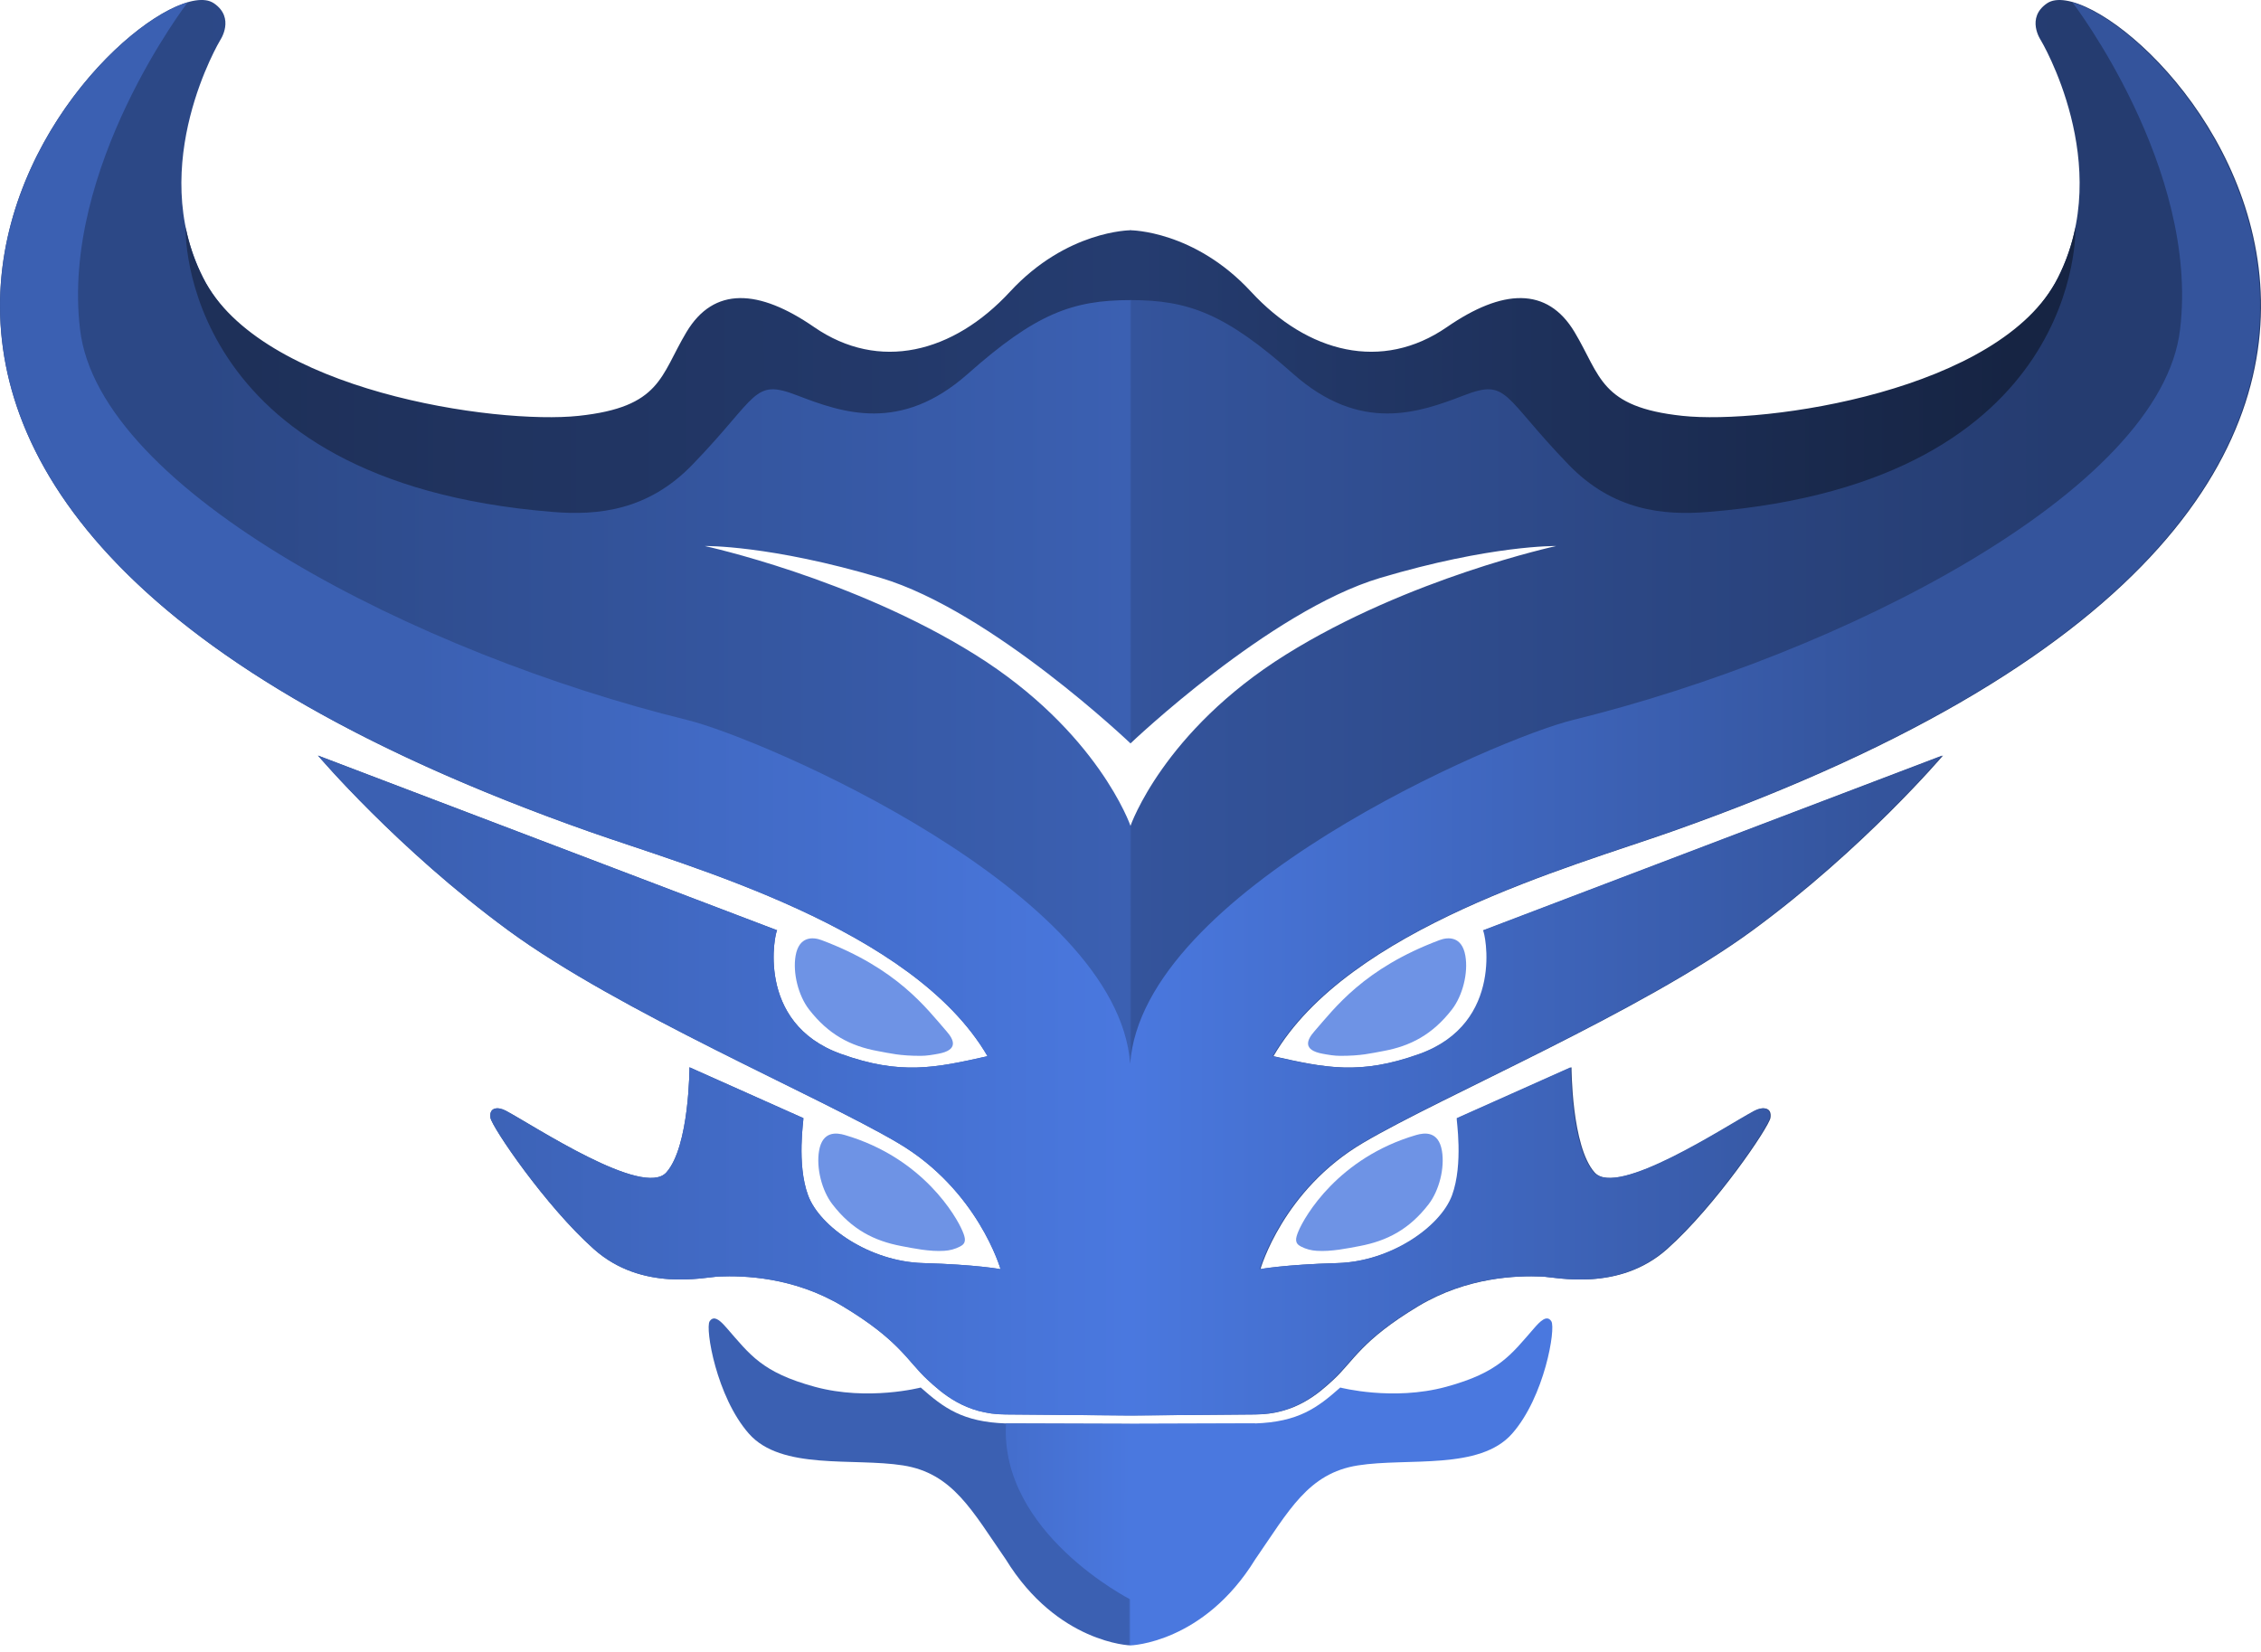
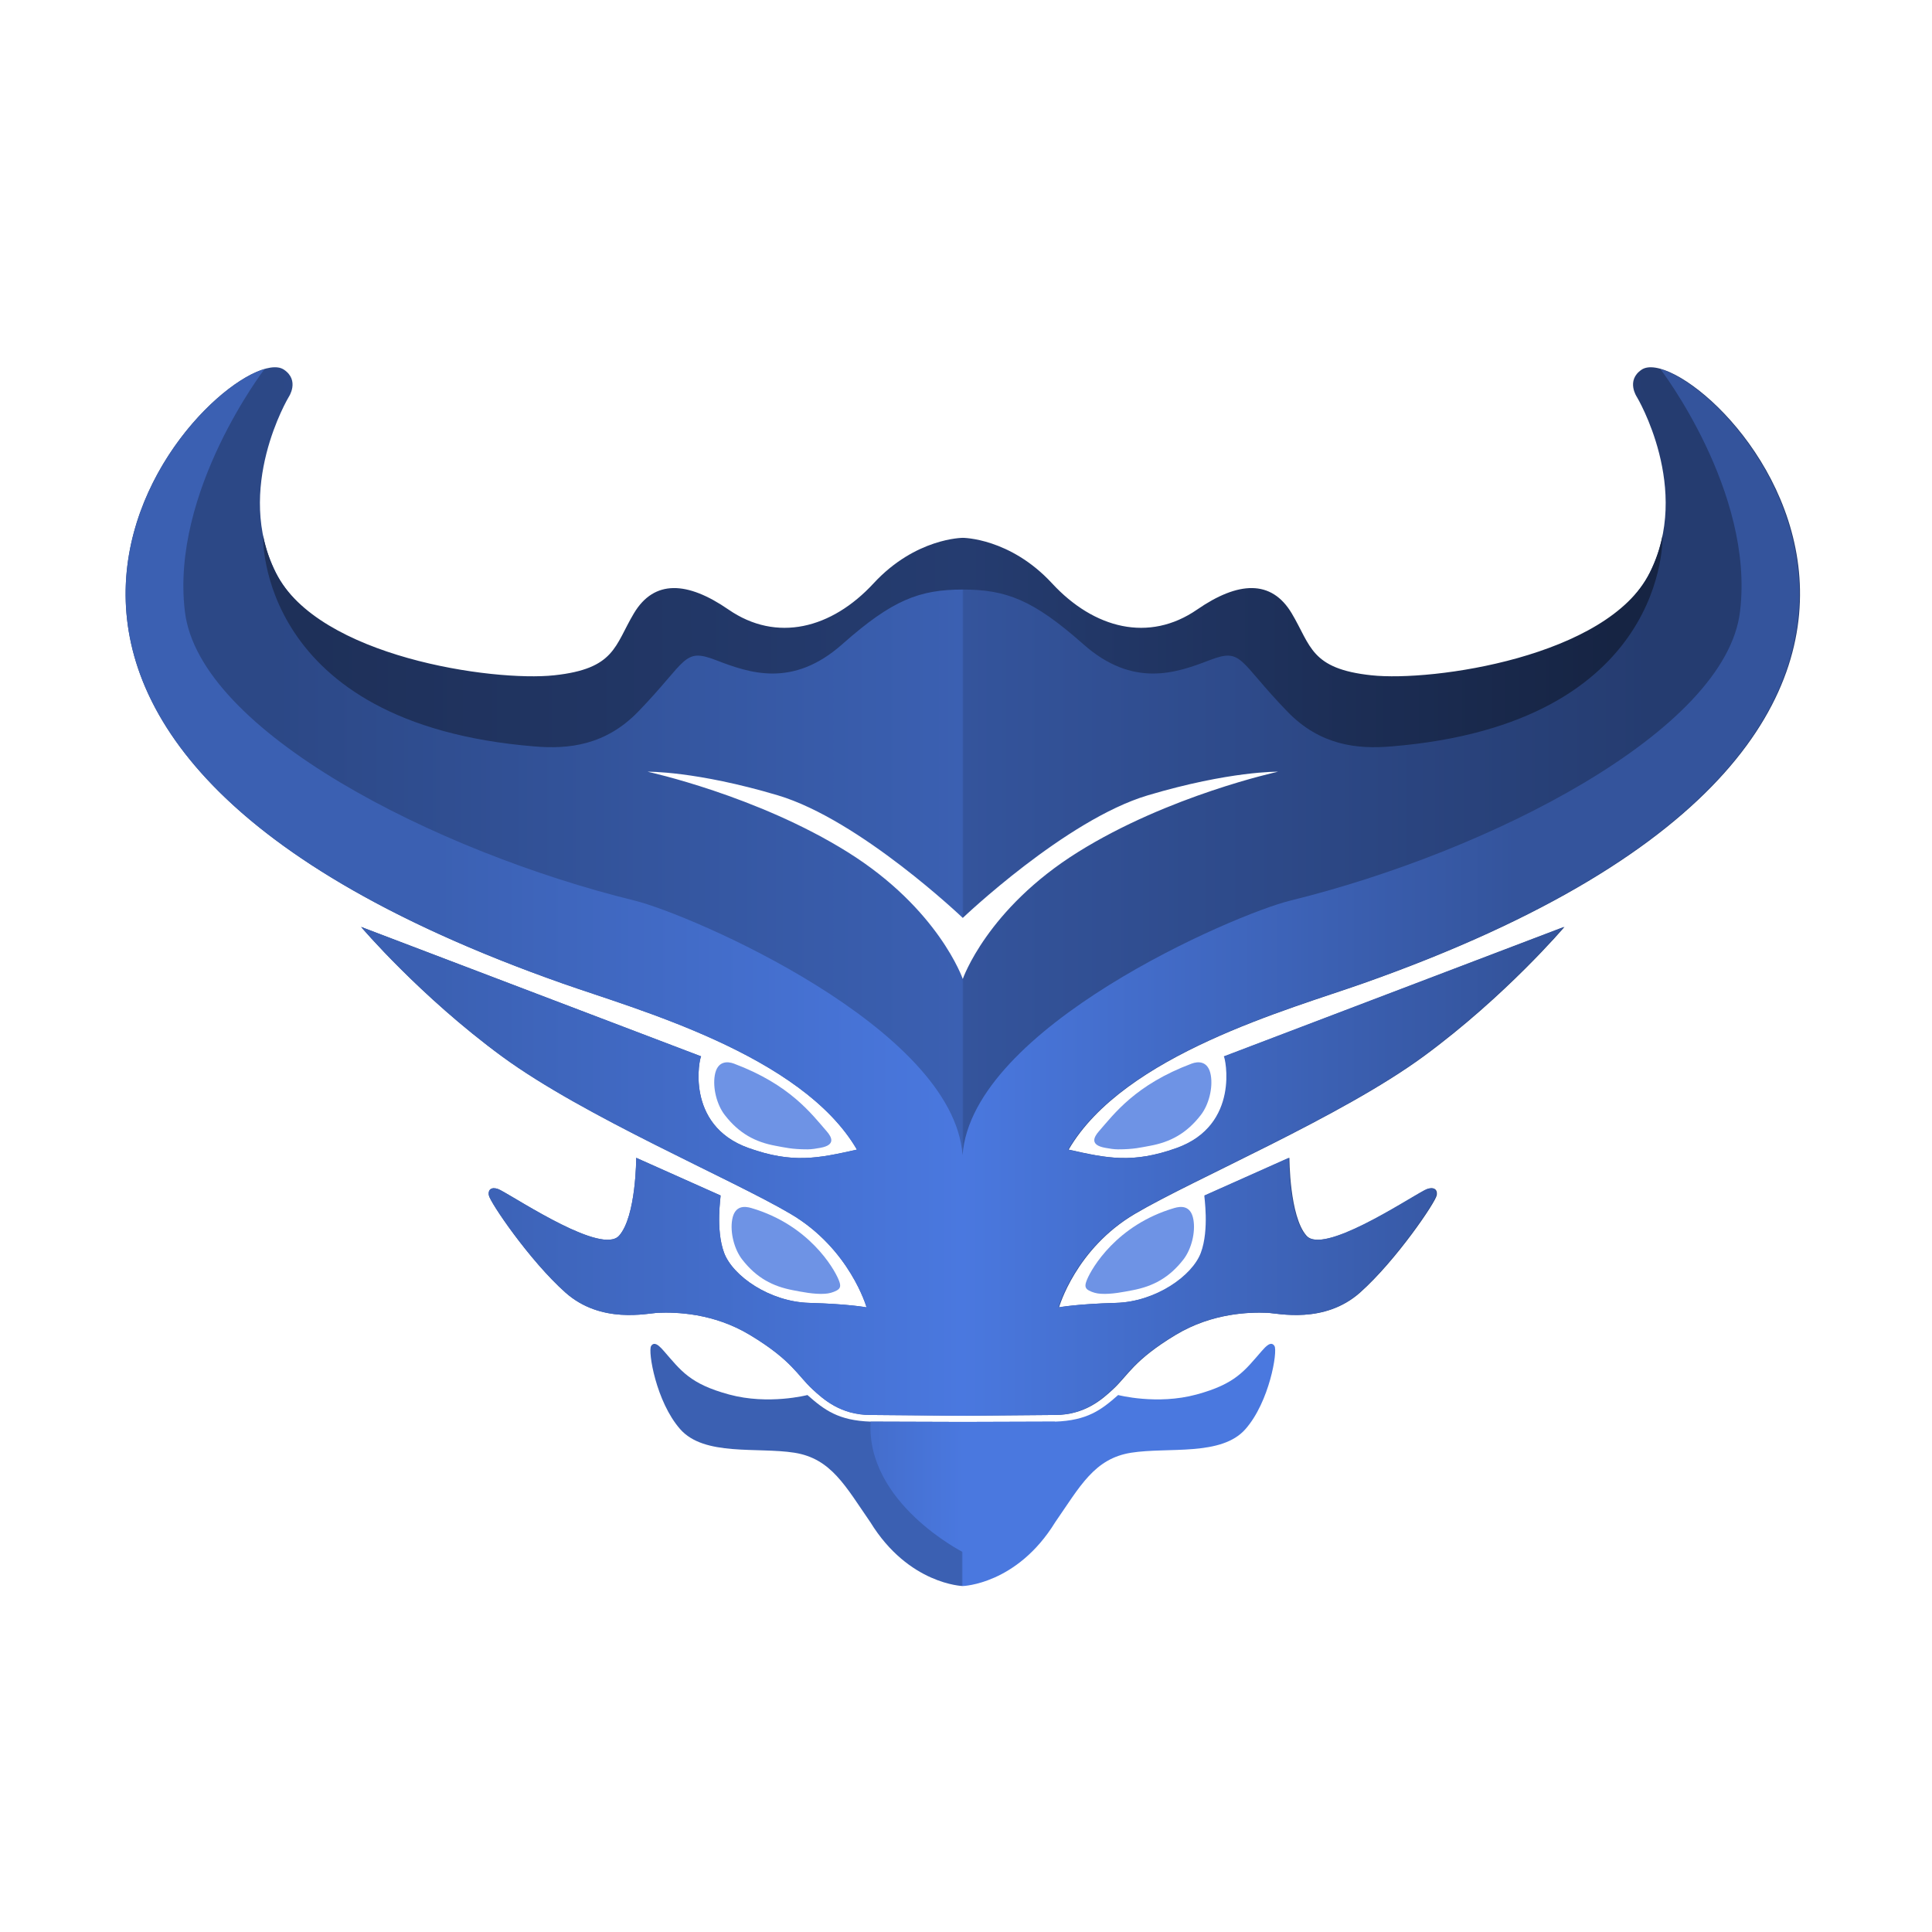
- <svg xmlns="http://www.w3.org/2000/svg" width="52" height="38" viewBox="0 0 52 38" fill="none">
-   <path d="M16.409 30.33C16.377 30.334 16.347 30.354 16.32 30.395C16.216 30.562 16.476 32.129 17.222 32.977C17.968 33.828 19.619 33.529 20.767 33.709C21.915 33.889 22.358 34.755 23.131 35.87C24.32 37.803 26 37.85 26 37.85C26 37.85 27.679 37.803 28.869 35.87C29.641 34.755 30.084 33.889 31.232 33.709C32.38 33.529 34.032 33.828 34.778 32.977C35.524 32.129 35.784 30.562 35.679 30.395C35.575 30.229 35.41 30.408 35.286 30.549C34.751 31.161 34.479 31.57 33.257 31.902C32.034 32.234 30.824 31.918 30.824 31.918C30.296 32.385 29.863 32.71 28.861 32.744L26 32.753L23.138 32.744C22.136 32.71 21.704 32.385 21.176 31.918C21.176 31.918 19.966 32.234 18.743 31.902C17.521 31.57 17.249 31.161 16.714 30.549C16.621 30.443 16.505 30.316 16.409 30.33Z" fill="url(#paint0_linear_105_809)" />
-   <path d="M4.731 0.006C2.487 -0.31 -8.537 11.339 13.561 19.133C15.846 19.94 20.994 21.345 22.712 24.296C21.505 24.567 20.715 24.735 19.346 24.246C17.348 23.532 17.832 21.415 17.873 21.399L7.313 17.38C7.313 17.38 9.133 19.525 11.687 21.399C14.241 23.274 18.803 25.201 20.649 26.29C22.495 27.375 23.011 29.195 23.011 29.195C23.011 29.195 22.456 29.089 21.23 29.055C20.003 29.021 18.853 28.222 18.585 27.497C18.317 26.773 18.487 25.741 18.477 25.721L15.857 24.551C15.857 24.551 15.857 26.371 15.326 26.969C14.795 27.564 12.289 25.9 11.636 25.552C11.441 25.448 11.245 25.478 11.28 25.712C11.312 25.924 12.543 27.741 13.658 28.733C14.769 29.723 16.2 29.377 16.538 29.364C17.09 29.342 18.25 29.367 19.386 30.051C20.698 30.841 20.869 31.312 21.333 31.74C21.665 32.046 22.204 32.537 23.128 32.537L26 32.561L28.871 32.537C29.795 32.537 30.335 32.046 30.667 31.74C31.131 31.312 31.302 30.841 32.614 30.051C33.751 29.367 34.91 29.342 35.462 29.364C35.8 29.377 37.231 29.723 38.343 28.733C39.457 27.741 40.687 25.924 40.719 25.712C40.755 25.478 40.559 25.448 40.364 25.552C39.712 25.9 37.205 27.564 36.674 26.969C36.143 26.371 36.143 24.551 36.143 24.551L33.523 25.721C33.513 25.741 33.683 26.773 33.415 27.497C33.147 28.222 31.997 29.021 30.77 29.055C29.543 29.089 28.989 29.195 28.989 29.195C28.989 29.195 29.506 27.375 31.351 26.29C33.197 25.201 37.759 23.274 40.313 21.399C42.867 19.525 44.687 17.38 44.687 17.38L34.127 21.399C34.168 21.415 34.652 23.532 32.654 24.246C31.285 24.735 30.495 24.567 29.288 24.296C31.006 21.345 36.154 19.94 38.439 19.133C61.249 11.088 48.767 -1.066 47.081 0.075C46.584 0.412 46.936 0.925 46.936 0.925C46.936 0.925 48.648 3.781 47.331 6.387C46.013 8.993 40.589 10.493 38.685 10.287C36.791 10.084 35.987 9.484 35.981 9.47C35.314 8.622 34.549 7.088 33.278 7.964C31.784 8.997 30.08 8.67 28.777 7.26C27.471 5.846 26 5.297 26 5.297C26 5.297 24.529 5.846 23.223 7.26C21.92 8.67 20.216 8.997 18.721 7.964C17.45 7.088 16.687 8.622 16.019 9.47C16.013 9.484 15.21 10.083 13.315 10.287C11.411 10.493 5.987 8.993 4.67 6.387C3.352 3.781 5.064 0.925 5.064 0.925C5.064 0.925 5.415 0.412 4.919 0.075C4.862 0.038 4.798 0.014 4.731 0.006ZM16.208 12.56C16.208 12.56 17.703 12.534 20.257 13.294C22.808 14.055 26 17.101 26 17.101C26 17.101 29.192 14.055 31.743 13.294C34.297 12.534 35.792 12.56 35.792 12.56C35.792 12.56 32.396 13.294 29.572 15.059C26.748 16.823 26 18.997 26 18.997C26 18.997 25.251 16.823 22.427 15.059C19.603 13.294 16.208 12.56 16.208 12.56H16.208Z" fill="url(#paint1_linear_105_809)" />
-   <path d="M4.317 0.054C1.434 0.893 -7.388 11.745 13.562 19.133C15.846 19.94 20.994 21.345 22.712 24.296C21.505 24.567 20.715 24.735 19.346 24.246C17.348 23.532 17.832 21.416 17.873 21.4L7.313 17.38C7.313 17.38 9.133 19.525 11.687 21.4C14.241 23.275 18.803 25.201 20.649 26.29C22.494 27.375 23.011 29.195 23.011 29.195C23.011 29.195 22.456 29.09 21.23 29.055C20.003 29.022 18.853 28.222 18.585 27.497C18.317 26.773 18.488 25.741 18.477 25.721L15.857 24.551C15.857 24.551 15.857 26.371 15.326 26.969C14.795 27.564 12.289 25.9 11.636 25.552C11.441 25.448 11.245 25.478 11.28 25.712C11.312 25.924 12.543 27.741 13.658 28.733C14.769 29.723 16.2 29.377 16.538 29.364C17.09 29.342 18.249 29.366 19.386 30.051C20.698 30.841 20.869 31.312 21.333 31.74C21.665 32.046 22.204 32.537 23.129 32.537L25.979 32.562H26L28.85 32.537C29.774 32.537 30.314 32.046 30.645 31.74C31.11 31.312 31.281 30.841 32.593 30.051C33.729 29.366 34.889 29.342 35.44 29.364C35.779 29.377 37.21 29.723 38.322 28.733C39.436 27.741 40.666 25.924 40.699 25.712C40.734 25.478 40.538 25.448 40.343 25.552C39.69 25.9 37.184 27.564 36.653 26.969C36.121 26.371 36.121 24.551 36.121 24.551L33.502 25.721C33.491 25.741 33.661 26.773 33.394 27.497C33.126 28.222 31.976 29.022 30.749 29.055C29.522 29.09 28.968 29.195 28.968 29.195C28.968 29.195 29.485 27.375 31.33 26.29C33.176 25.201 37.738 23.275 40.292 21.4C42.846 19.525 44.666 17.38 44.666 17.38L34.105 21.4C34.147 21.416 34.631 23.532 32.633 24.246C31.263 24.735 30.474 24.567 29.267 24.296C30.985 21.345 36.133 19.94 38.417 19.133C59.367 11.745 50.545 0.893 47.663 0.054C47.663 0.054 50.585 3.856 50.139 7.577C49.706 11.298 42.345 15.046 36.175 16.562C34.435 16.99 26.277 20.504 25.992 24.471C25.707 20.504 17.544 16.99 15.804 16.562C9.634 15.046 2.274 11.298 1.841 7.577C1.394 3.856 4.317 0.054 4.317 0.054Z" fill="url(#paint2_linear_105_809)" />
-   <path d="M23.137 32.744C22.988 35.267 26 36.794 26 36.794C26 36.794 29.012 35.267 28.863 32.744L26 32.753L23.137 32.744Z" fill="url(#paint3_linear_105_809)" />
-   <path fill-rule="evenodd" clip-rule="evenodd" d="M22.138 28.323C21.996 27.982 21.225 26.635 19.432 26.11C19.235 26.052 18.917 26.016 18.838 26.469C18.769 26.867 18.901 27.389 19.146 27.705C19.592 28.283 20.102 28.544 20.727 28.663C20.994 28.714 21.386 28.796 21.717 28.773C21.843 28.766 21.967 28.733 22.08 28.674C22.231 28.598 22.206 28.487 22.138 28.323ZM21.775 23.73C21.299 23.184 20.636 22.279 18.892 21.625C18.7 21.553 18.378 21.53 18.298 21.984C18.229 22.382 18.362 22.904 18.606 23.22C19.053 23.798 19.561 24.064 20.188 24.178C20.469 24.229 20.694 24.289 21.177 24.288C21.312 24.288 21.45 24.264 21.575 24.241C22.054 24.155 21.936 23.915 21.775 23.73ZM29.862 28.323C30.004 27.982 30.775 26.635 32.568 26.11C32.765 26.052 33.083 26.016 33.162 26.469C33.231 26.867 33.099 27.389 32.854 27.705C32.408 28.283 31.898 28.544 31.273 28.663C31.005 28.714 30.614 28.796 30.283 28.773C30.157 28.766 30.033 28.733 29.92 28.674C29.769 28.598 29.794 28.487 29.862 28.323ZM30.224 23.73C30.701 23.184 31.364 22.279 33.108 21.625C33.3 21.553 33.622 21.53 33.701 21.984C33.771 22.382 33.638 22.904 33.394 23.22C32.947 23.798 32.439 24.064 31.812 24.178C31.531 24.229 31.306 24.289 30.823 24.288C30.688 24.288 30.55 24.264 30.425 24.241C29.946 24.155 30.063 23.915 30.224 23.73Z" fill="#6E93E5" />
-   <path d="M4.269 5.23C4.269 5.23 4.057 11.072 12.697 11.775C13.756 11.865 14.906 11.742 15.922 10.692C17.455 9.108 17.311 8.701 18.336 9.096C19.363 9.491 20.71 9.975 22.263 8.596C23.815 7.221 24.657 6.903 26 6.903C27.344 6.903 28.186 7.221 29.738 8.597C31.291 9.975 32.638 9.491 33.665 9.096C34.689 8.701 34.546 9.108 36.079 10.692C37.095 11.742 38.245 11.865 39.304 11.775C47.943 11.072 47.732 5.23 47.732 5.23C47.651 5.632 47.516 6.022 47.331 6.388C46.014 8.994 40.596 9.77 38.692 9.566C36.797 9.364 36.816 8.646 36.213 7.639C35.583 6.586 34.55 6.646 33.279 7.523C31.785 8.556 30.075 8.121 28.772 6.71C27.466 5.297 26 5.297 26 5.297C26 5.297 24.535 5.297 23.229 6.71C21.926 8.121 20.217 8.556 18.722 7.523C17.451 6.646 16.418 6.586 15.788 7.639C15.185 8.646 15.204 9.364 13.309 9.566C11.405 9.77 5.987 8.994 4.669 6.388C4.484 6.022 4.35 5.632 4.269 5.23Z" fill="url(#paint4_linear_105_809)" />
+ <svg xmlns="http://www.w3.org/2000/svg" viewBox="0 0 60 60">
  <defs>
-     <linearGradient id="paint0_linear_105_809" x1="15.968" y1="34.197" x2="36.078" y2="34.197" gradientUnits="userSpaceOnUse">
+     <linearGradient id="paint0_linear_105_809" x1="15.968" y1="34.197" x2="36.078" y2="34.197" gradientUnits="userSpaceOnUse" gradientTransform="matrix(1, 0, 0, 1, 3.900324, 11.40604)">
      <stop stop-color="#3B60B2" />
      <stop offset="0.497" stop-color="#3B60B2" />
      <stop offset="0.499" stop-color="#4A78DF" />
      <stop offset="1" stop-color="#4A78DF" />
    </linearGradient>
-     <linearGradient id="paint1_linear_105_809" x1="47.31" y1="11.496" x2="4.655" y2="11.496" gradientUnits="userSpaceOnUse">
+     <linearGradient id="paint1_linear_105_809" x1="47.31" y1="11.496" x2="4.655" y2="11.496" gradientUnits="userSpaceOnUse" gradientTransform="matrix(1, 0, 0, 1, 3.900324, 11.40604)">
      <stop stop-color="#253C70" />
      <stop offset="0.499" stop-color="#34549C" />
      <stop offset="0.5" stop-color="#3B60B2" />
      <stop offset="1" stop-color="#2C4886" />
    </linearGradient>
-     <linearGradient id="paint2_linear_105_809" x1="43.158" y1="21.016" x2="9.597" y2="21.016" gradientUnits="userSpaceOnUse">
+     <linearGradient id="paint2_linear_105_809" x1="43.158" y1="21.016" x2="9.597" y2="21.016" gradientUnits="userSpaceOnUse" gradientTransform="matrix(1, 0, 0, 1, 3.900324, 11.40604)">
      <stop stop-color="#34549C" />
      <stop offset="0.512" stop-color="#4A78DF" />
      <stop offset="1" stop-color="#3B60B2" />
    </linearGradient>
-     <linearGradient id="paint3_linear_105_809" x1="22.698" y1="34.314" x2="29.387" y2="34.349" gradientUnits="userSpaceOnUse">
+     <linearGradient id="paint3_linear_105_809" x1="22.698" y1="34.314" x2="29.387" y2="34.349" gradientUnits="userSpaceOnUse" gradientTransform="matrix(1, 0, 0, 1, 3.900324, 11.40604)">
      <stop stop-color="#436CC9" />
      <stop offset="0.494" stop-color="#4A78DF" />
      <stop offset="1" stop-color="#4A78DF" />
    </linearGradient>
-     <linearGradient id="paint4_linear_105_809" x1="5.589" y1="5.297" x2="46.238" y2="5.297" gradientUnits="userSpaceOnUse">
+     <linearGradient id="paint4_linear_105_809" x1="5.589" y1="5.297" x2="46.238" y2="5.297" gradientUnits="userSpaceOnUse" gradientTransform="matrix(1, 0, 0, 1, 3.900324, 11.40604)">
      <stop stop-color="#1E3059" />
      <stop offset="0.502" stop-color="#253C70" />
      <stop offset="1" stop-color="#162443" />
    </linearGradient>
  </defs>
+   <path d="M 20.309 41.736 C 20.277 41.74 20.247 41.76 20.221 41.801 C 20.117 41.968 20.376 43.535 21.123 44.383 C 21.869 45.234 23.52 44.935 24.668 45.115 C 25.816 45.295 26.259 46.161 27.031 47.276 C 28.221 49.209 29.9 49.256 29.9 49.256 C 29.9 49.256 31.58 49.209 32.769 47.276 C 33.542 46.161 33.985 45.295 35.133 45.115 C 36.281 44.935 37.932 45.234 38.678 44.383 C 39.425 43.535 39.684 41.968 39.58 41.801 C 39.475 41.635 39.31 41.814 39.186 41.955 C 38.651 42.567 38.38 42.977 37.157 43.308 C 35.935 43.64 34.725 43.324 34.725 43.324 C 34.196 43.791 33.764 44.116 32.762 44.15 L 29.9 44.159 L 27.039 44.15 C 26.037 44.116 25.605 43.791 25.076 43.324 C 25.076 43.324 23.866 43.64 22.644 43.308 C 21.421 42.977 21.15 42.567 20.615 41.955 C 20.522 41.849 20.406 41.722 20.309 41.736 Z" fill="url(#paint0_linear_105_809)" />
+   <path d="M 8.632 11.412 C 6.388 11.096 -4.636 22.746 17.462 30.539 C 19.746 31.346 24.894 32.751 26.613 35.702 C 25.405 35.973 24.616 36.141 23.246 35.652 C 21.248 34.938 21.733 32.821 21.774 32.806 L 11.214 28.786 C 11.214 28.786 13.034 30.931 15.587 32.806 C 18.141 34.681 22.704 36.607 24.549 37.696 C 26.395 38.781 26.912 40.601 26.912 40.601 C 26.912 40.601 26.357 40.495 25.13 40.462 C 23.903 40.428 22.754 39.628 22.486 38.903 C 22.218 38.179 22.388 37.147 22.378 37.127 L 19.758 35.957 C 19.758 35.957 19.758 37.777 19.227 38.375 C 18.696 38.97 16.189 37.306 15.537 36.958 C 15.342 36.854 15.146 36.884 15.181 37.118 C 15.213 37.33 16.444 39.147 17.558 40.139 C 18.67 41.129 20.101 40.783 20.439 40.77 C 20.99 40.748 22.15 40.773 23.287 41.457 C 24.599 42.247 24.769 42.718 25.234 43.146 C 25.566 43.452 26.105 43.943 27.029 43.943 L 29.901 43.967 L 32.772 43.943 C 33.696 43.943 34.236 43.452 34.567 43.146 C 35.032 42.718 35.203 42.247 36.514 41.457 C 37.651 40.773 38.811 40.748 39.362 40.77 C 39.701 40.783 41.132 41.129 42.243 40.139 C 43.358 39.147 44.588 37.33 44.62 37.118 C 44.655 36.884 44.46 36.854 44.265 36.958 C 43.612 37.306 41.106 38.97 40.575 38.375 C 40.044 37.777 40.044 35.957 40.044 35.957 L 37.424 37.127 C 37.414 37.147 37.583 38.179 37.316 38.903 C 37.048 39.628 35.897 40.428 34.671 40.462 C 33.444 40.495 32.89 40.601 32.89 40.601 C 32.89 40.601 33.406 38.781 35.252 37.696 C 37.098 36.607 41.66 34.681 44.214 32.806 C 46.768 30.931 48.587 28.786 48.587 28.786 L 38.027 32.806 C 38.069 32.821 38.553 34.938 36.555 35.652 C 35.186 36.141 34.396 35.973 33.189 35.702 C 34.907 32.751 40.055 31.346 42.339 30.539 C 65.15 22.494 52.668 10.34 50.981 11.481 C 50.485 11.818 50.836 12.331 50.836 12.331 C 50.836 12.331 52.549 15.187 51.231 17.793 C 49.914 20.399 44.49 21.899 42.586 21.693 C 40.691 21.49 39.888 20.891 39.882 20.876 C 39.215 20.029 38.45 18.494 37.179 19.37 C 35.684 20.403 33.981 20.076 32.678 18.666 C 31.371 17.252 29.901 16.703 29.901 16.703 C 29.901 16.703 28.429 17.252 27.123 18.666 C 25.82 20.076 24.117 20.403 22.622 19.37 C 21.351 18.494 20.587 20.029 19.92 20.876 C 19.914 20.891 19.11 21.489 17.215 21.693 C 15.311 21.899 9.888 20.399 8.57 17.793 C 7.253 15.187 8.965 12.331 8.965 12.331 C 8.965 12.331 9.316 11.818 8.82 11.481 C 8.763 11.444 8.699 11.42 8.632 11.412 Z M 20.109 23.966 C 20.109 23.966 21.604 23.94 24.158 24.7 C 26.709 25.461 29.9 28.507 29.9 28.507 C 29.9 28.507 33.093 25.461 35.644 24.7 C 38.198 23.94 39.692 23.966 39.692 23.966 C 39.692 23.966 36.296 24.7 33.473 26.465 C 30.649 28.229 29.9 30.403 29.9 30.403 C 29.9 30.403 29.152 28.229 26.328 26.465 C 23.504 24.7 20.109 23.966 20.109 23.966 Z" fill="url(#paint1_linear_105_809)" />
+   <path d="M 8.217 11.46 C 5.335 12.299 -3.487 23.151 17.462 30.539 C 19.746 31.346 24.895 32.751 26.612 35.702 C 25.405 35.973 24.616 36.141 23.246 35.652 C 21.249 34.938 21.733 32.822 21.774 32.806 L 11.214 28.786 C 11.214 28.786 13.034 30.931 15.587 32.806 C 18.141 34.681 22.704 36.607 24.549 37.696 C 26.395 38.781 26.912 40.601 26.912 40.601 C 26.912 40.601 26.357 40.496 25.13 40.462 C 23.903 40.428 22.754 39.628 22.486 38.903 C 22.218 38.179 22.388 37.147 22.378 37.127 L 19.758 35.957 C 19.758 35.957 19.758 37.777 19.227 38.375 C 18.696 38.97 16.189 37.306 15.537 36.958 C 15.342 36.854 15.146 36.884 15.181 37.118 C 15.213 37.331 16.444 39.147 17.558 40.14 C 18.67 41.129 20.101 40.783 20.439 40.77 C 20.99 40.748 22.15 40.773 23.287 41.457 C 24.598 42.247 24.769 42.718 25.234 43.146 C 25.565 43.452 26.105 43.943 27.029 43.943 L 29.88 43.968 L 29.901 43.968 L 32.751 43.943 C 33.675 43.943 34.214 43.452 34.546 43.146 C 35.01 42.718 35.181 42.247 36.493 41.457 C 37.63 40.773 38.79 40.748 39.341 40.77 C 39.679 40.783 41.111 41.129 42.222 40.14 C 43.337 39.147 44.567 37.331 44.599 37.118 C 44.634 36.884 44.438 36.854 44.243 36.958 C 43.591 37.306 41.084 38.97 40.553 38.375 C 40.022 37.777 40.022 35.957 40.022 35.957 L 37.402 37.127 C 37.392 37.147 37.562 38.179 37.294 38.903 C 37.026 39.628 35.877 40.428 34.65 40.462 C 33.423 40.496 32.868 40.601 32.868 40.601 C 32.868 40.601 33.385 38.781 35.231 37.696 C 37.077 36.607 41.639 34.681 44.193 32.806 C 46.746 30.931 48.566 28.786 48.566 28.786 L 38.006 32.806 C 38.047 32.822 38.531 34.938 36.534 35.652 C 35.164 36.141 34.374 35.973 33.167 35.702 C 34.885 32.751 40.034 31.346 42.318 30.539 C 63.267 23.151 54.445 12.299 51.563 11.46 C 51.563 11.46 54.486 15.262 54.039 18.983 C 53.606 22.704 46.245 26.452 40.075 27.968 C 38.336 28.396 30.178 31.91 29.893 35.877 C 29.608 31.91 21.444 28.396 19.705 27.968 C 13.535 26.452 6.174 22.704 5.741 18.983 C 5.295 15.262 8.217 11.46 8.217 11.46 Z" fill="url(#paint2_linear_105_809)" />
+   <path d="M 27.038 44.15 C 26.888 46.673 29.901 48.201 29.901 48.201 C 29.901 48.201 32.913 46.673 32.763 44.15 L 29.901 44.159 L 27.038 44.15 Z" fill="url(#paint3_linear_105_809)" />
+   <path fill-rule="evenodd" clip-rule="evenodd" d="M 26.038 39.729 C 25.896 39.388 25.125 38.041 23.332 37.516 C 23.136 37.459 22.818 37.422 22.739 37.875 C 22.669 38.273 22.802 38.795 23.046 39.111 C 23.493 39.689 24.002 39.95 24.628 40.069 C 24.895 40.12 25.287 40.202 25.618 40.179 C 25.744 40.172 25.868 40.139 25.98 40.08 C 26.131 40.004 26.107 39.893 26.038 39.729 Z M 25.676 35.136 C 25.2 34.59 24.536 33.685 22.792 33.031 C 22.6 32.959 22.278 32.936 22.199 33.39 C 22.13 33.788 22.262 34.31 22.507 34.626 C 22.953 35.204 23.462 35.47 24.088 35.584 C 24.369 35.635 24.594 35.695 25.078 35.694 C 25.213 35.694 25.35 35.67 25.476 35.647 C 25.955 35.561 25.837 35.321 25.676 35.136 Z M 33.763 39.729 C 33.905 39.388 34.676 38.041 36.469 37.516 C 36.666 37.459 36.983 37.422 37.062 37.875 C 37.132 38.273 36.999 38.795 36.755 39.111 C 36.308 39.689 35.799 39.95 35.173 40.069 C 34.906 40.12 34.515 40.202 34.184 40.179 C 34.057 40.172 33.933 40.139 33.821 40.08 C 33.67 40.004 33.695 39.893 33.763 39.729 Z M 34.125 35.136 C 34.602 34.59 35.265 33.685 37.009 33.031 C 37.201 32.959 37.523 32.936 37.602 33.39 C 37.672 33.788 37.539 34.31 37.294 34.626 C 36.848 35.204 36.339 35.47 35.713 35.584 C 35.432 35.635 35.207 35.695 34.723 35.694 C 34.588 35.694 34.451 35.67 34.325 35.647 C 33.846 35.561 33.964 35.321 34.125 35.136 Z" fill="#6E93E5" />
+   <path d="M 8.17 16.636 C 8.17 16.636 7.958 22.478 16.598 23.181 C 17.657 23.271 18.806 23.148 19.822 22.098 C 21.355 20.514 21.212 20.107 22.237 20.502 C 23.264 20.897 24.611 21.381 26.163 20.002 C 27.716 18.627 28.557 18.309 29.901 18.309 C 31.245 18.309 32.086 18.627 33.639 20.003 C 35.192 21.381 36.538 20.897 37.566 20.502 C 38.59 20.107 38.447 20.514 39.98 22.098 C 40.996 23.148 42.145 23.271 43.205 23.181 C 51.844 22.478 51.632 16.636 51.632 16.636 C 51.552 17.038 51.417 17.428 51.232 17.794 C 49.915 20.4 44.496 21.176 42.592 20.972 C 40.697 20.77 40.716 20.053 40.114 19.045 C 39.484 17.992 38.451 18.052 37.18 18.929 C 35.685 19.962 33.976 19.527 32.672 18.116 C 31.366 16.703 29.901 16.703 29.901 16.703 C 29.901 16.703 28.436 16.703 27.13 18.116 C 25.827 19.527 24.117 19.962 22.622 18.929 C 21.351 18.052 20.318 17.992 19.688 19.045 C 19.086 20.053 19.105 20.77 17.21 20.972 C 15.306 21.176 9.888 20.4 8.57 17.794 C 8.385 17.428 8.25 17.038 8.17 16.636 Z" fill="url(#paint4_linear_105_809)" />
</svg>
